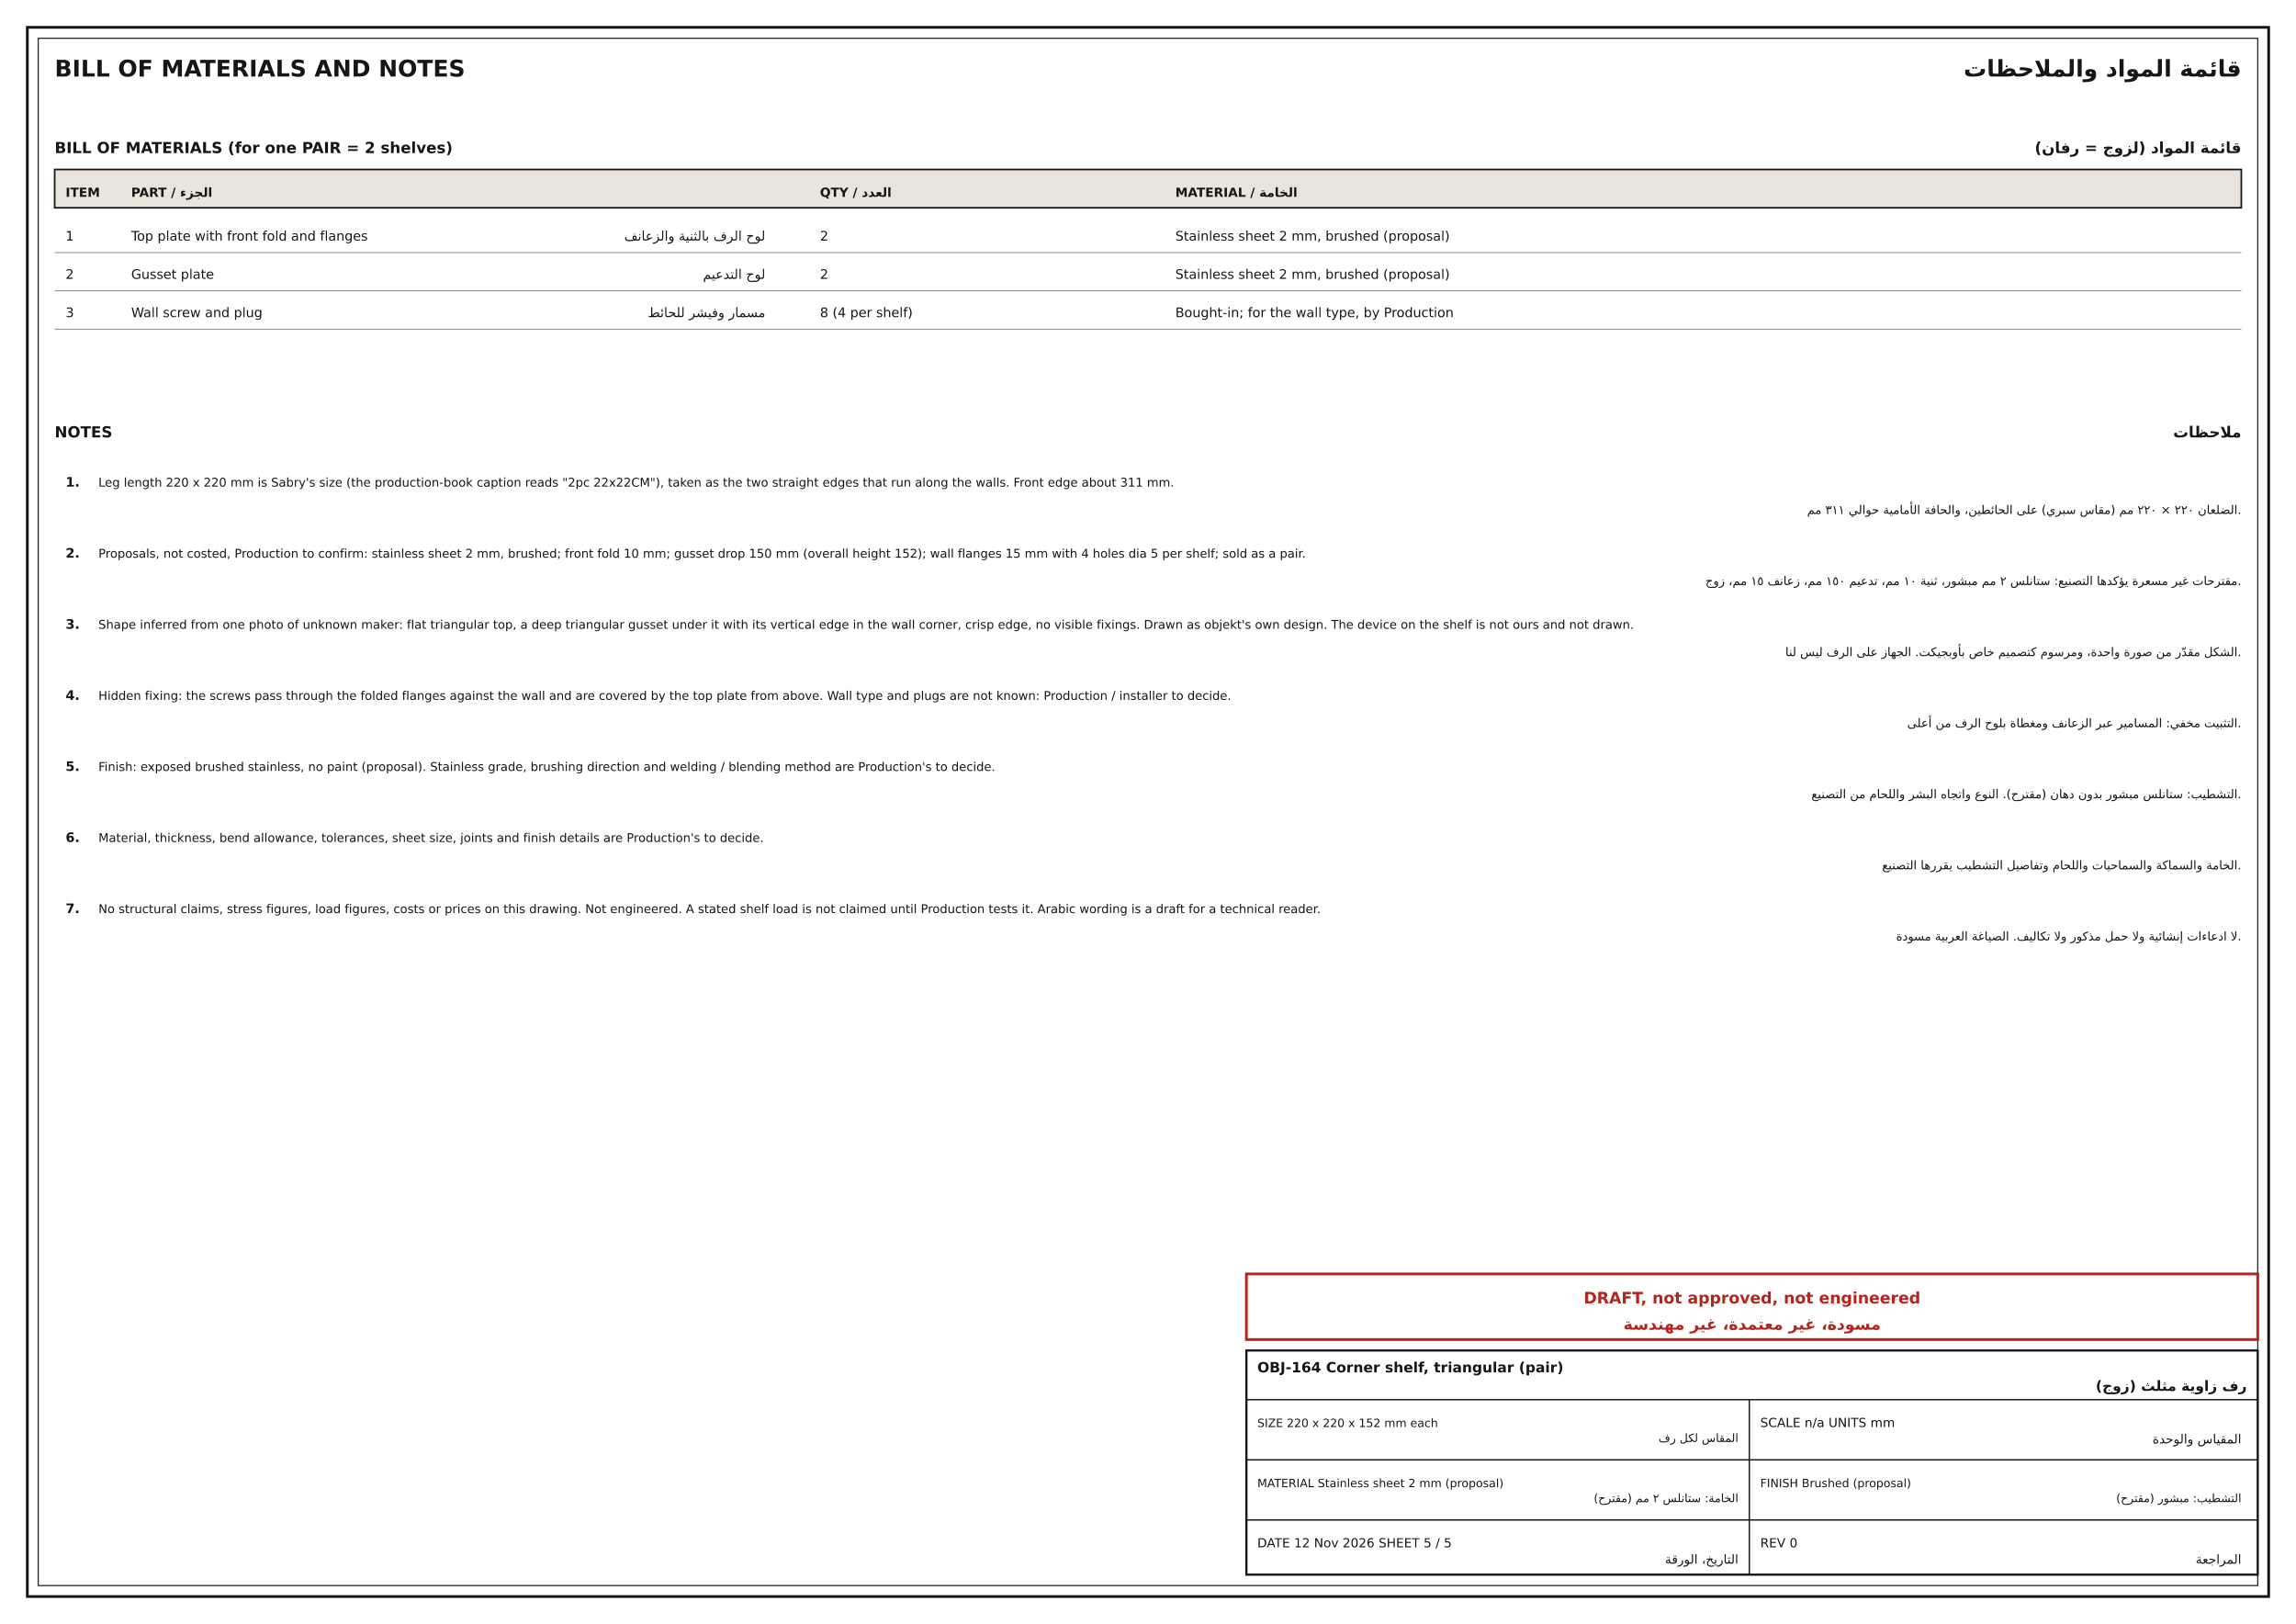
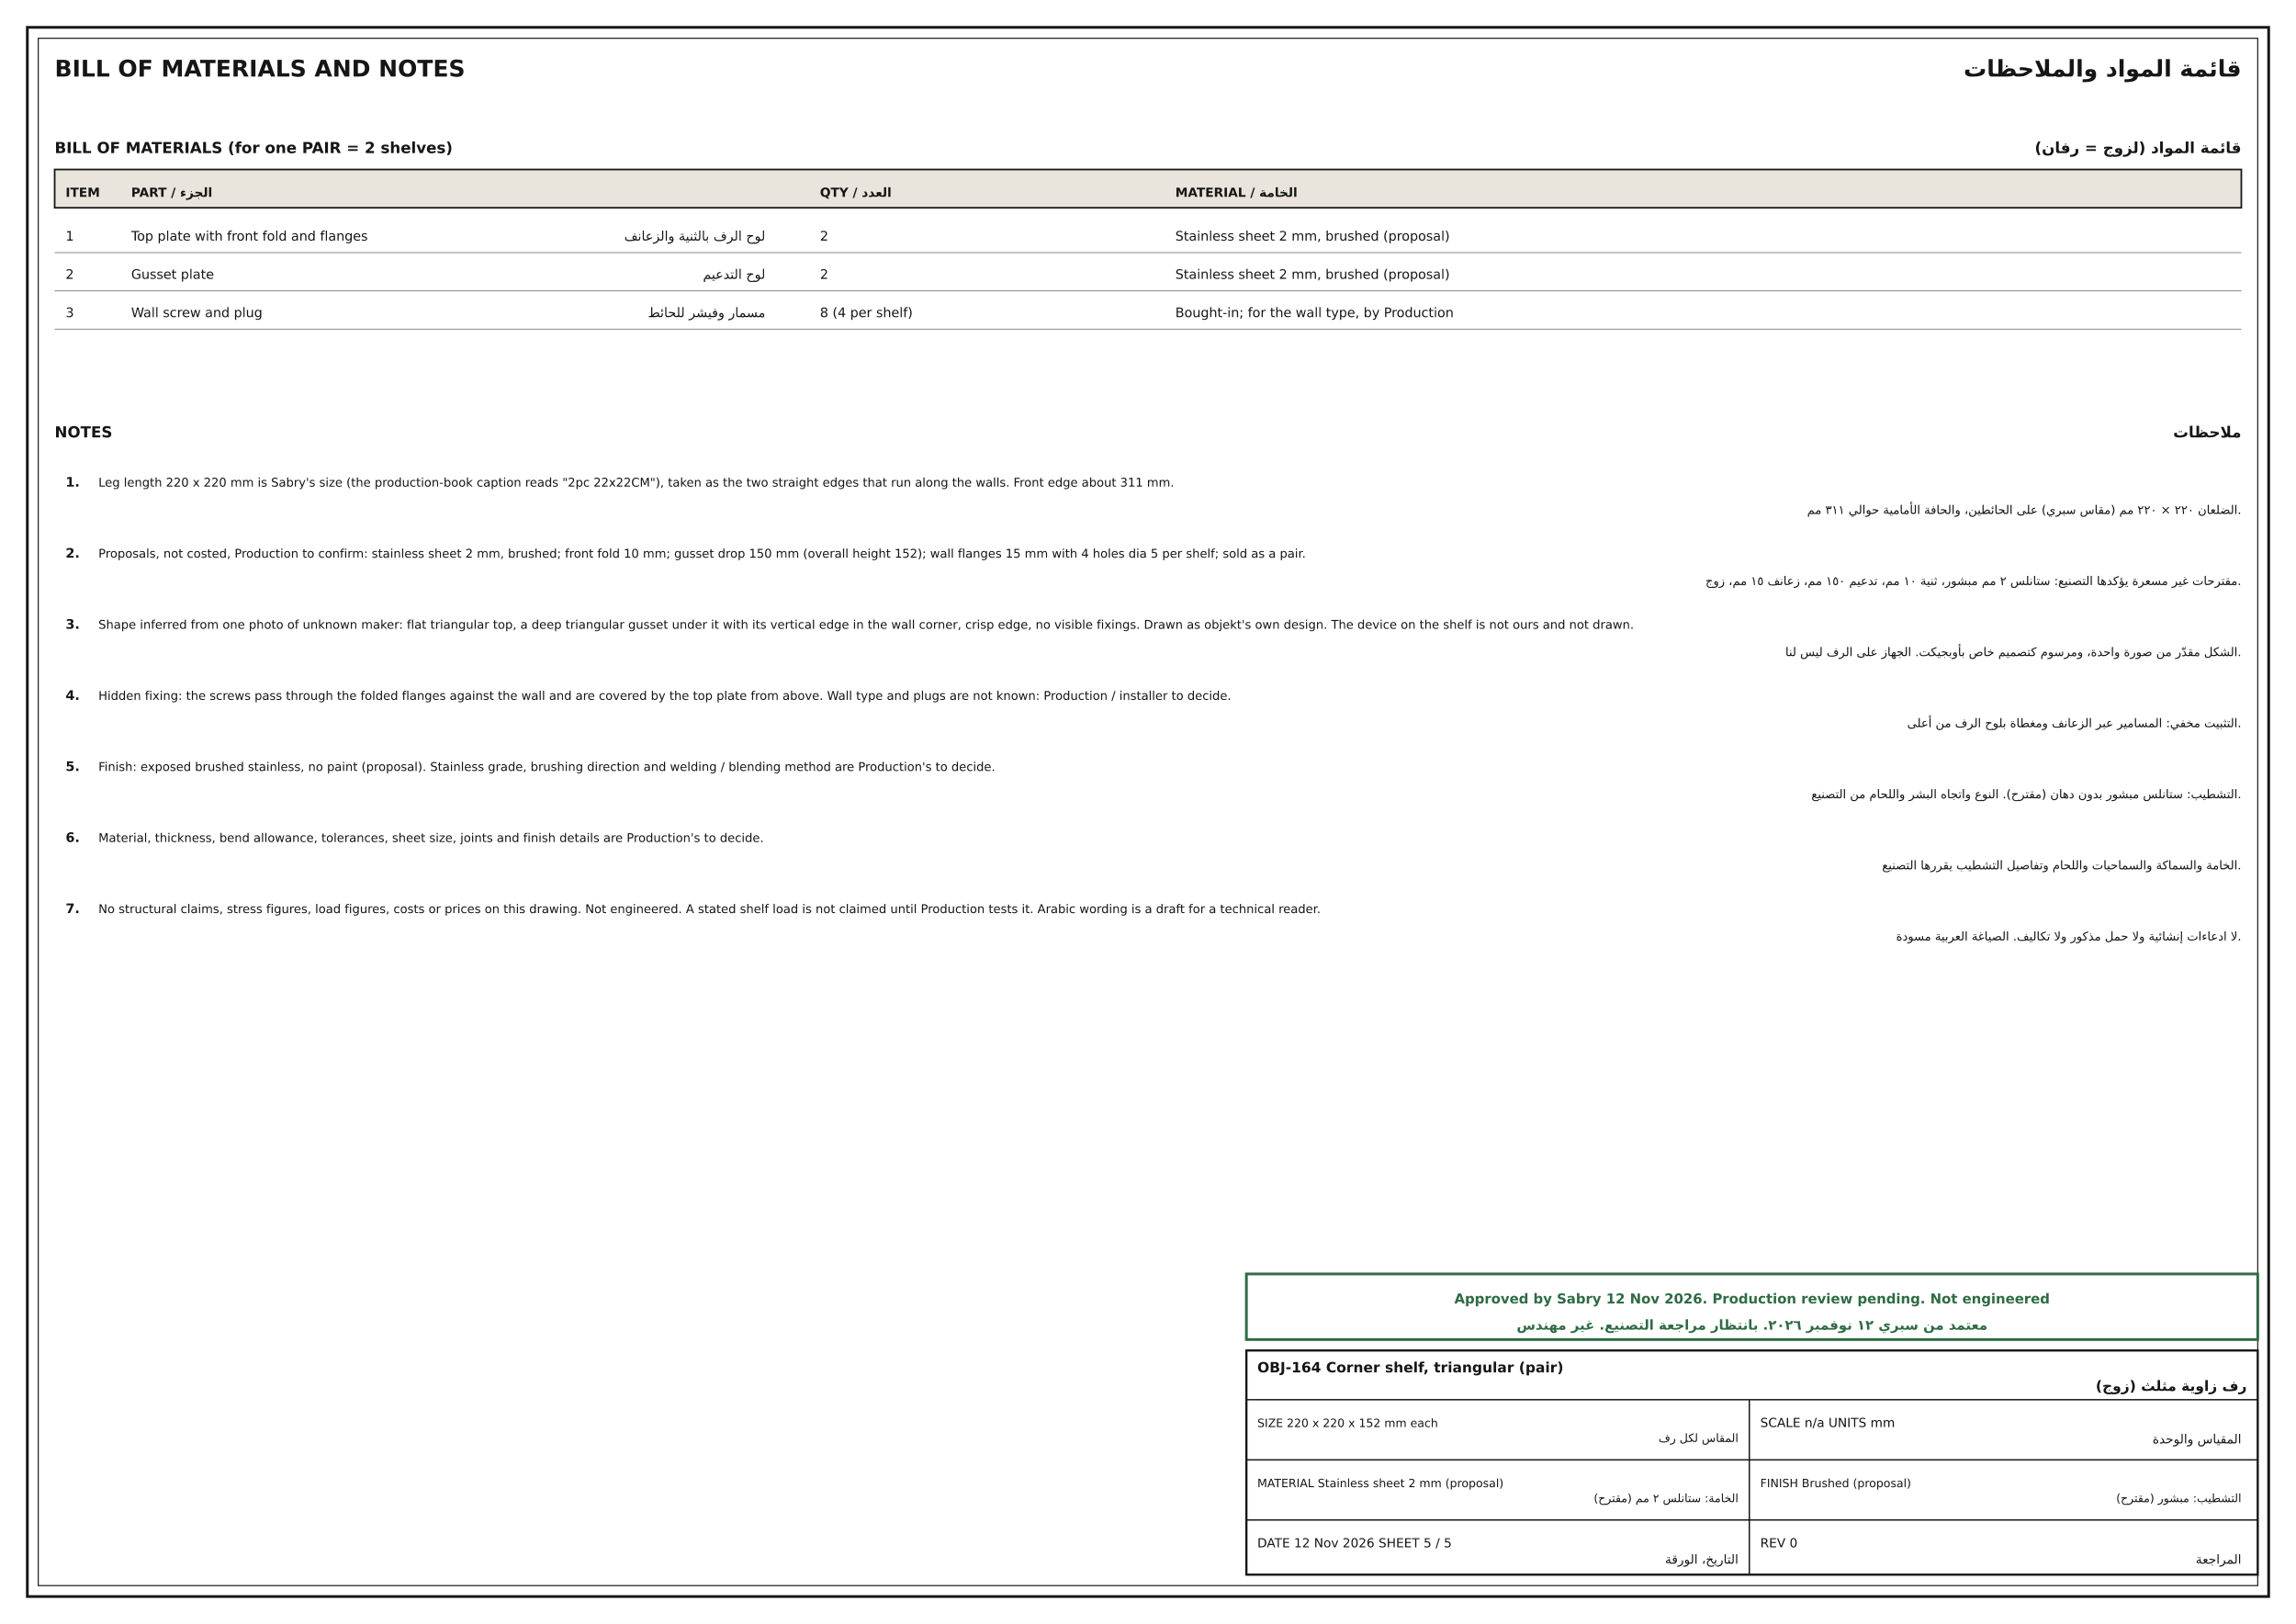
<svg xmlns="http://www.w3.org/2000/svg" viewBox="0 0 420 297" width="420mm" height="297mm">
  <rect width="420" height="297" fill="#fff" />
  <rect x="5.00" y="5.00" width="410.00" height="287.00" fill="none" stroke="#161616" stroke-width="0.5" />
  <rect x="7.00" y="7.00" width="406.00" height="283.00" fill="none" stroke="#161616" stroke-width="0.2" />
  <rect x="228.00" y="247.00" width="185.00" height="41.00" fill="#fff" stroke="#161616" stroke-width="0.4" />
  <line x1="228.00" y1="256.00" x2="413.00" y2="256.00" stroke="#161616" stroke-width="0.25" />
  <line x1="228.00" y1="267.00" x2="413.00" y2="267.00" stroke="#161616" stroke-width="0.25" />
  <line x1="228.00" y1="278.00" x2="413.00" y2="278.00" stroke="#161616" stroke-width="0.25" />
  <line x1="320.00" y1="256.00" x2="320.00" y2="288.00" stroke="#161616" stroke-width="0.25" />
  <text x="230.00" y="251.00" font-family="DejaVu Sans, Inter, Arial, sans-serif" font-size="2.6" font-weight="600" text-anchor="start" fill="#161616">OBJ-164   Corner shelf, triangular (pair)</text>
  <text x="411.00" y="254.38" font-family="DejaVu Sans, Inter, Arial, sans-serif" font-size="2.6" font-weight="600" text-anchor="end" fill="#161616">رف زاوية مثلث (زوج)</text>
  <text x="230.00" y="261.00" font-family="DejaVu Sans, Inter, Arial, sans-serif" font-size="2.1" font-weight="400" text-anchor="start" fill="#161616">SIZE  220 x 220 x 152 mm each</text>
  <text x="318.00" y="263.73" font-family="DejaVu Sans, Inter, Arial, sans-serif" font-size="2.1" font-weight="400" text-anchor="end" fill="#161616">المقاس لكل رف</text>
  <text x="322.00" y="261.00" font-family="DejaVu Sans, Inter, Arial, sans-serif" font-size="2.3" font-weight="400" text-anchor="start" fill="#161616">SCALE  n/a   UNITS  mm</text>
  <text x="410.00" y="263.99" font-family="DejaVu Sans, Inter, Arial, sans-serif" font-size="2.3" font-weight="400" text-anchor="end" fill="#161616">المقياس والوحدة</text>
  <text x="230.00" y="272.00" font-family="DejaVu Sans, Inter, Arial, sans-serif" font-size="2.1" font-weight="400" text-anchor="start" fill="#161616">MATERIAL  Stainless sheet 2 mm (proposal)</text>
  <text x="318.00" y="274.73" font-family="DejaVu Sans, Inter, Arial, sans-serif" font-size="2.1" font-weight="400" text-anchor="end" fill="#161616">الخامة: ستانلس ٢ مم (مقترح)</text>
  <text x="322.00" y="272.00" font-family="DejaVu Sans, Inter, Arial, sans-serif" font-size="2.1" font-weight="400" text-anchor="start" fill="#161616">FINISH  Brushed (proposal)</text>
  <text x="410.00" y="274.73" font-family="DejaVu Sans, Inter, Arial, sans-serif" font-size="2.1" font-weight="400" text-anchor="end" fill="#161616">التشطيب: مبشور (مقترح)</text>
  <text x="230.00" y="283.00" font-family="DejaVu Sans, Inter, Arial, sans-serif" font-size="2.3" font-weight="400" text-anchor="start" fill="#161616">DATE  12 Nov 2026      SHEET 5 / 5</text>
  <text x="318.00" y="285.99" font-family="DejaVu Sans, Inter, Arial, sans-serif" font-size="2.3" font-weight="400" text-anchor="end" fill="#161616">التاريخ، الورقة</text>
  <text x="322.00" y="283.00" font-family="DejaVu Sans, Inter, Arial, sans-serif" font-size="2.3" font-weight="400" text-anchor="start" fill="#161616">REV  0</text>
  <text x="410.00" y="285.99" font-family="DejaVu Sans, Inter, Arial, sans-serif" font-size="2.3" font-weight="400" text-anchor="end" fill="#161616">المراجعة</text>
-   <rect x="228.00" y="233.00" width="185.00" height="12.00" fill="#fff" stroke="#b3261e" stroke-width="0.5" />
-   <text x="320.50" y="238.40" font-family="DejaVu Sans, Inter, Arial, sans-serif" font-size="2.9" font-weight="700" text-anchor="middle" fill="#b3261e">DRAFT, not approved, not engineered</text>
-   <text x="320.50" y="243.20" font-family="DejaVu Sans, Inter, Arial, sans-serif" font-size="2.9" font-weight="700" text-anchor="middle" fill="#b3261e">مسودة، غير معتمدة، غير مهندسة</text>
+   <rect x="228.00" y="233.00" width="185.00" height="12.00" fill="#fff" stroke="#2f6b45" stroke-width="0.5" />
+   <text x="320.50" y="238.40" font-family="DejaVu Sans, Inter, Arial, sans-serif" font-size="2.5" font-weight="700" text-anchor="middle" fill="#2f6b45">Approved by Sabry 12 Nov 2026. Production review pending. Not engineered</text>
+   <text x="320.50" y="243.20" font-family="DejaVu Sans, Inter, Arial, sans-serif" font-size="2.5" font-weight="700" text-anchor="middle" fill="#2f6b45">معتمد من سبري ١٢ نوفمبر ٢٠٢٦. بانتظار مراجعة التصنيع. غير مهندس</text>
  <text x="10.00" y="14.00" font-family="DejaVu Sans, Inter, Arial, sans-serif" font-size="4.2" font-weight="700" text-anchor="start" fill="#161616">BILL OF MATERIALS AND NOTES</text>
  <text x="410.00" y="14.00" font-family="DejaVu Sans, Inter, Arial, sans-serif" font-size="4.2" font-weight="700" text-anchor="end" fill="#161616">قائمة المواد والملاحظات</text>
  <text x="10.00" y="28.00" font-family="DejaVu Sans, Inter, Arial, sans-serif" font-size="2.8" font-weight="600" text-anchor="start" fill="#161616">BILL OF MATERIALS (for one PAIR = 2 shelves)</text>
  <text x="410.00" y="28.00" font-family="DejaVu Sans, Inter, Arial, sans-serif" font-size="2.8" font-weight="600" text-anchor="end" fill="#161616">قائمة المواد (لزوج = رفان)</text>
  <rect x="10.00" y="31.00" width="400.00" height="7.00" fill="#e9e5dc" stroke="#161616" stroke-width="0.3" />
  <text x="12.00" y="36.00" font-family="DejaVu Sans, Inter, Arial, sans-serif" font-size="2.3" font-weight="600" text-anchor="start" fill="#161616">ITEM</text>
  <text x="24.00" y="36.00" font-family="DejaVu Sans, Inter, Arial, sans-serif" font-size="2.3" font-weight="600" text-anchor="start" fill="#161616">PART / الجزء</text>
  <text x="150.00" y="36.00" font-family="DejaVu Sans, Inter, Arial, sans-serif" font-size="2.3" font-weight="600" text-anchor="start" fill="#161616">QTY / العدد</text>
  <text x="215.00" y="36.00" font-family="DejaVu Sans, Inter, Arial, sans-serif" font-size="2.3" font-weight="600" text-anchor="start" fill="#161616">MATERIAL / الخامة</text>
  <line x1="10.00" y1="46.20" x2="410.00" y2="46.20" stroke="#7a7a7a" stroke-width="0.15" />
  <text x="12.00" y="44.00" font-family="DejaVu Sans, Inter, Arial, sans-serif" font-size="2.4" font-weight="400" text-anchor="start" fill="#161616">1</text>
  <text x="24.00" y="44.00" font-family="DejaVu Sans, Inter, Arial, sans-serif" font-size="2.4" font-weight="400" text-anchor="start" fill="#161616">Top plate with front fold and flanges</text>
  <text x="140.00" y="44.00" font-family="DejaVu Sans, Inter, Arial, sans-serif" font-size="2.4" font-weight="400" text-anchor="end" fill="#161616">لوح الرف بالثنية والزعانف</text>
  <text x="150.00" y="44.00" font-family="DejaVu Sans, Inter, Arial, sans-serif" font-size="2.4" font-weight="400" text-anchor="start" fill="#161616">2</text>
  <text x="215.00" y="44.00" font-family="DejaVu Sans, Inter, Arial, sans-serif" font-size="2.4" font-weight="400" text-anchor="start" fill="#161616">Stainless sheet 2 mm, brushed (proposal)</text>
  <line x1="10.00" y1="53.20" x2="410.00" y2="53.20" stroke="#7a7a7a" stroke-width="0.15" />
  <text x="12.00" y="51.00" font-family="DejaVu Sans, Inter, Arial, sans-serif" font-size="2.4" font-weight="400" text-anchor="start" fill="#161616">2</text>
  <text x="24.00" y="51.00" font-family="DejaVu Sans, Inter, Arial, sans-serif" font-size="2.4" font-weight="400" text-anchor="start" fill="#161616">Gusset plate</text>
  <text x="140.00" y="51.00" font-family="DejaVu Sans, Inter, Arial, sans-serif" font-size="2.4" font-weight="400" text-anchor="end" fill="#161616">لوح التدعيم</text>
  <text x="150.00" y="51.00" font-family="DejaVu Sans, Inter, Arial, sans-serif" font-size="2.4" font-weight="400" text-anchor="start" fill="#161616">2</text>
  <text x="215.00" y="51.00" font-family="DejaVu Sans, Inter, Arial, sans-serif" font-size="2.4" font-weight="400" text-anchor="start" fill="#161616">Stainless sheet 2 mm, brushed (proposal)</text>
  <line x1="10.00" y1="60.20" x2="410.00" y2="60.20" stroke="#7a7a7a" stroke-width="0.15" />
  <text x="12.00" y="58.00" font-family="DejaVu Sans, Inter, Arial, sans-serif" font-size="2.4" font-weight="400" text-anchor="start" fill="#161616">3</text>
  <text x="24.00" y="58.00" font-family="DejaVu Sans, Inter, Arial, sans-serif" font-size="2.4" font-weight="400" text-anchor="start" fill="#161616">Wall screw and plug</text>
  <text x="140.00" y="58.00" font-family="DejaVu Sans, Inter, Arial, sans-serif" font-size="2.4" font-weight="400" text-anchor="end" fill="#161616">مسمار وفيشر للحائط</text>
  <text x="150.00" y="58.00" font-family="DejaVu Sans, Inter, Arial, sans-serif" font-size="2.4" font-weight="400" text-anchor="start" fill="#161616">8 (4 per shelf)</text>
  <text x="215.00" y="58.00" font-family="DejaVu Sans, Inter, Arial, sans-serif" font-size="2.4" font-weight="400" text-anchor="start" fill="#161616">Bought-in; for the wall type, by Production</text>
  <text x="10.00" y="80.00" font-family="DejaVu Sans, Inter, Arial, sans-serif" font-size="2.8" font-weight="600" text-anchor="start" fill="#161616">NOTES</text>
  <text x="410.00" y="80.00" font-family="DejaVu Sans, Inter, Arial, sans-serif" font-size="2.8" font-weight="600" text-anchor="end" fill="#161616">ملاحظات</text>
  <text x="12.00" y="89.00" font-family="DejaVu Sans, Inter, Arial, sans-serif" font-size="2.4" font-weight="600" text-anchor="start" fill="#161616">1.</text>
  <text x="18.00" y="89.00" font-family="DejaVu Sans, Inter, Arial, sans-serif" font-size="2.2" font-weight="400" text-anchor="start" fill="#161616">Leg length 220 x 220 mm is Sabry's size (the production-book caption reads "2pc 22x22CM"), taken as the two straight edges that run along the walls. Front edge about 311 mm.</text>
  <text x="410.00" y="94.00" font-family="DejaVu Sans, Inter, Arial, sans-serif" font-size="2.2" font-weight="400" text-anchor="end" fill="#161616">الضلعان ٢٢٠ × ٢٢٠ مم (مقاس سبري) على الحائطين، والحافة الأمامية حوالي ٣١١ مم.</text>
  <text x="12.00" y="102.00" font-family="DejaVu Sans, Inter, Arial, sans-serif" font-size="2.4" font-weight="600" text-anchor="start" fill="#161616">2.</text>
  <text x="18.00" y="102.00" font-family="DejaVu Sans, Inter, Arial, sans-serif" font-size="2.2" font-weight="400" text-anchor="start" fill="#161616">Proposals, not costed, Production to confirm: stainless sheet 2 mm, brushed; front fold 10 mm; gusset drop 150 mm (overall height 152); wall flanges 15 mm with 4 holes dia 5 per shelf; sold as a pair.</text>
  <text x="410.00" y="107.00" font-family="DejaVu Sans, Inter, Arial, sans-serif" font-size="2.2" font-weight="400" text-anchor="end" fill="#161616">مقترحات غير مسعرة يؤكدها التصنيع: ستانلس ٢ مم مبشور، ثنية ١٠ مم، تدعيم ١٥٠ مم، زعانف ١٥ مم، زوج.</text>
  <text x="12.00" y="115.00" font-family="DejaVu Sans, Inter, Arial, sans-serif" font-size="2.4" font-weight="600" text-anchor="start" fill="#161616">3.</text>
  <text x="18.00" y="115.00" font-family="DejaVu Sans, Inter, Arial, sans-serif" font-size="2.2" font-weight="400" text-anchor="start" fill="#161616">Shape inferred from one photo of unknown maker: flat triangular top, a deep triangular gusset under it with its vertical edge in the wall corner, crisp edge, no visible fixings. Drawn as objekt's own design. The device on the shelf is not ours and not drawn.</text>
  <text x="410.00" y="120.00" font-family="DejaVu Sans, Inter, Arial, sans-serif" font-size="2.2" font-weight="400" text-anchor="end" fill="#161616">الشكل مقدّر من صورة واحدة، ومرسوم كتصميم خاص بأوبجيكت. الجهاز على الرف ليس لنا.</text>
  <text x="12.00" y="128.00" font-family="DejaVu Sans, Inter, Arial, sans-serif" font-size="2.4" font-weight="600" text-anchor="start" fill="#161616">4.</text>
  <text x="18.00" y="128.00" font-family="DejaVu Sans, Inter, Arial, sans-serif" font-size="2.2" font-weight="400" text-anchor="start" fill="#161616">Hidden fixing: the screws pass through the folded flanges against the wall and are covered by the top plate from above. Wall type and plugs are not known: Production / installer to decide.</text>
  <text x="410.00" y="133.00" font-family="DejaVu Sans, Inter, Arial, sans-serif" font-size="2.2" font-weight="400" text-anchor="end" fill="#161616">التثبيت مخفي: المسامير عبر الزعانف ومغطاة بلوح الرف من أعلى.</text>
  <text x="12.00" y="141.00" font-family="DejaVu Sans, Inter, Arial, sans-serif" font-size="2.4" font-weight="600" text-anchor="start" fill="#161616">5.</text>
  <text x="18.00" y="141.00" font-family="DejaVu Sans, Inter, Arial, sans-serif" font-size="2.2" font-weight="400" text-anchor="start" fill="#161616">Finish: exposed brushed stainless, no paint (proposal). Stainless grade, brushing direction and welding / blending method are Production's to decide.</text>
  <text x="410.00" y="146.00" font-family="DejaVu Sans, Inter, Arial, sans-serif" font-size="2.2" font-weight="400" text-anchor="end" fill="#161616">التشطيب: ستانلس مبشور بدون دهان (مقترح). النوع واتجاه البشر واللحام من التصنيع.</text>
  <text x="12.00" y="154.00" font-family="DejaVu Sans, Inter, Arial, sans-serif" font-size="2.4" font-weight="600" text-anchor="start" fill="#161616">6.</text>
  <text x="18.00" y="154.00" font-family="DejaVu Sans, Inter, Arial, sans-serif" font-size="2.2" font-weight="400" text-anchor="start" fill="#161616">Material, thickness, bend allowance, tolerances, sheet size, joints and finish details are Production's to decide.</text>
  <text x="410.00" y="159.00" font-family="DejaVu Sans, Inter, Arial, sans-serif" font-size="2.2" font-weight="400" text-anchor="end" fill="#161616">الخامة والسماكة والسماحيات واللحام وتفاصيل التشطيب يقررها التصنيع.</text>
  <text x="12.00" y="167.00" font-family="DejaVu Sans, Inter, Arial, sans-serif" font-size="2.4" font-weight="600" text-anchor="start" fill="#161616">7.</text>
  <text x="18.00" y="167.00" font-family="DejaVu Sans, Inter, Arial, sans-serif" font-size="2.2" font-weight="400" text-anchor="start" fill="#161616">No structural claims, stress figures, load figures, costs or prices on this drawing. Not engineered. A stated shelf load is not claimed until Production tests it. Arabic wording is a draft for a technical reader.</text>
  <text x="410.00" y="172.00" font-family="DejaVu Sans, Inter, Arial, sans-serif" font-size="2.2" font-weight="400" text-anchor="end" fill="#161616">لا ادعاءات إنشائية ولا حمل مذكور ولا تكاليف. الصياغة العربية مسودة.</text>
</svg>
